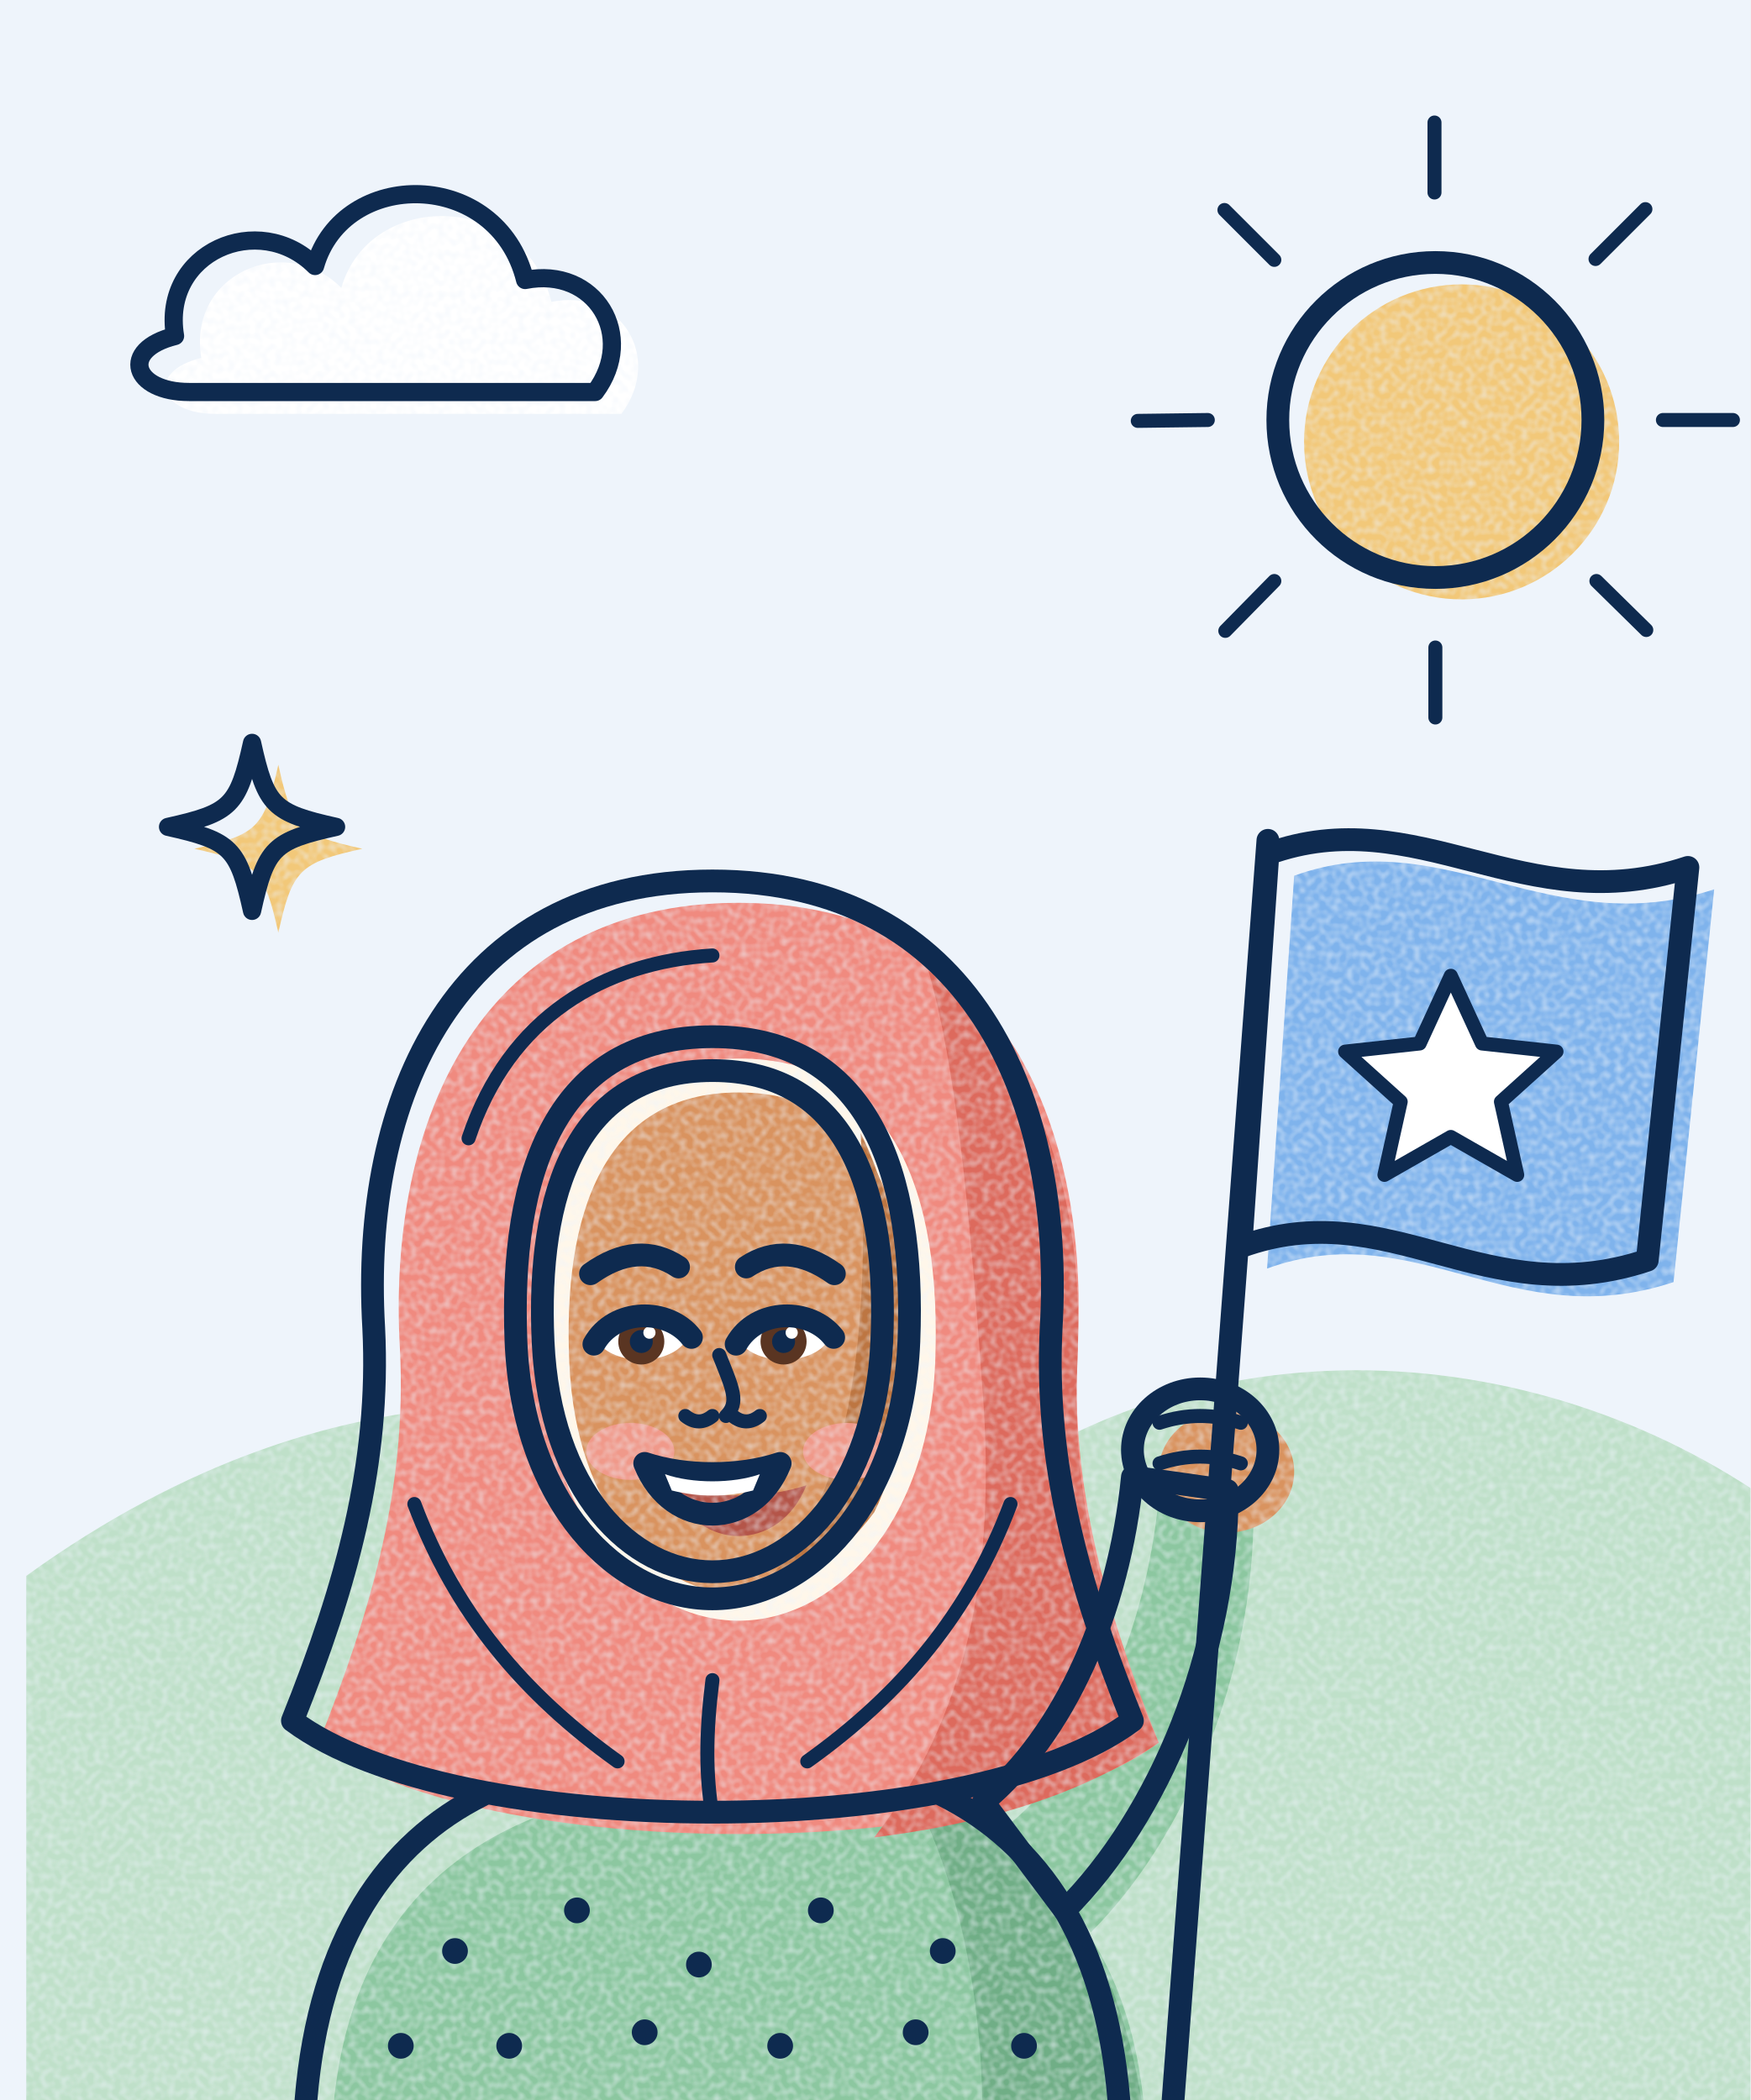
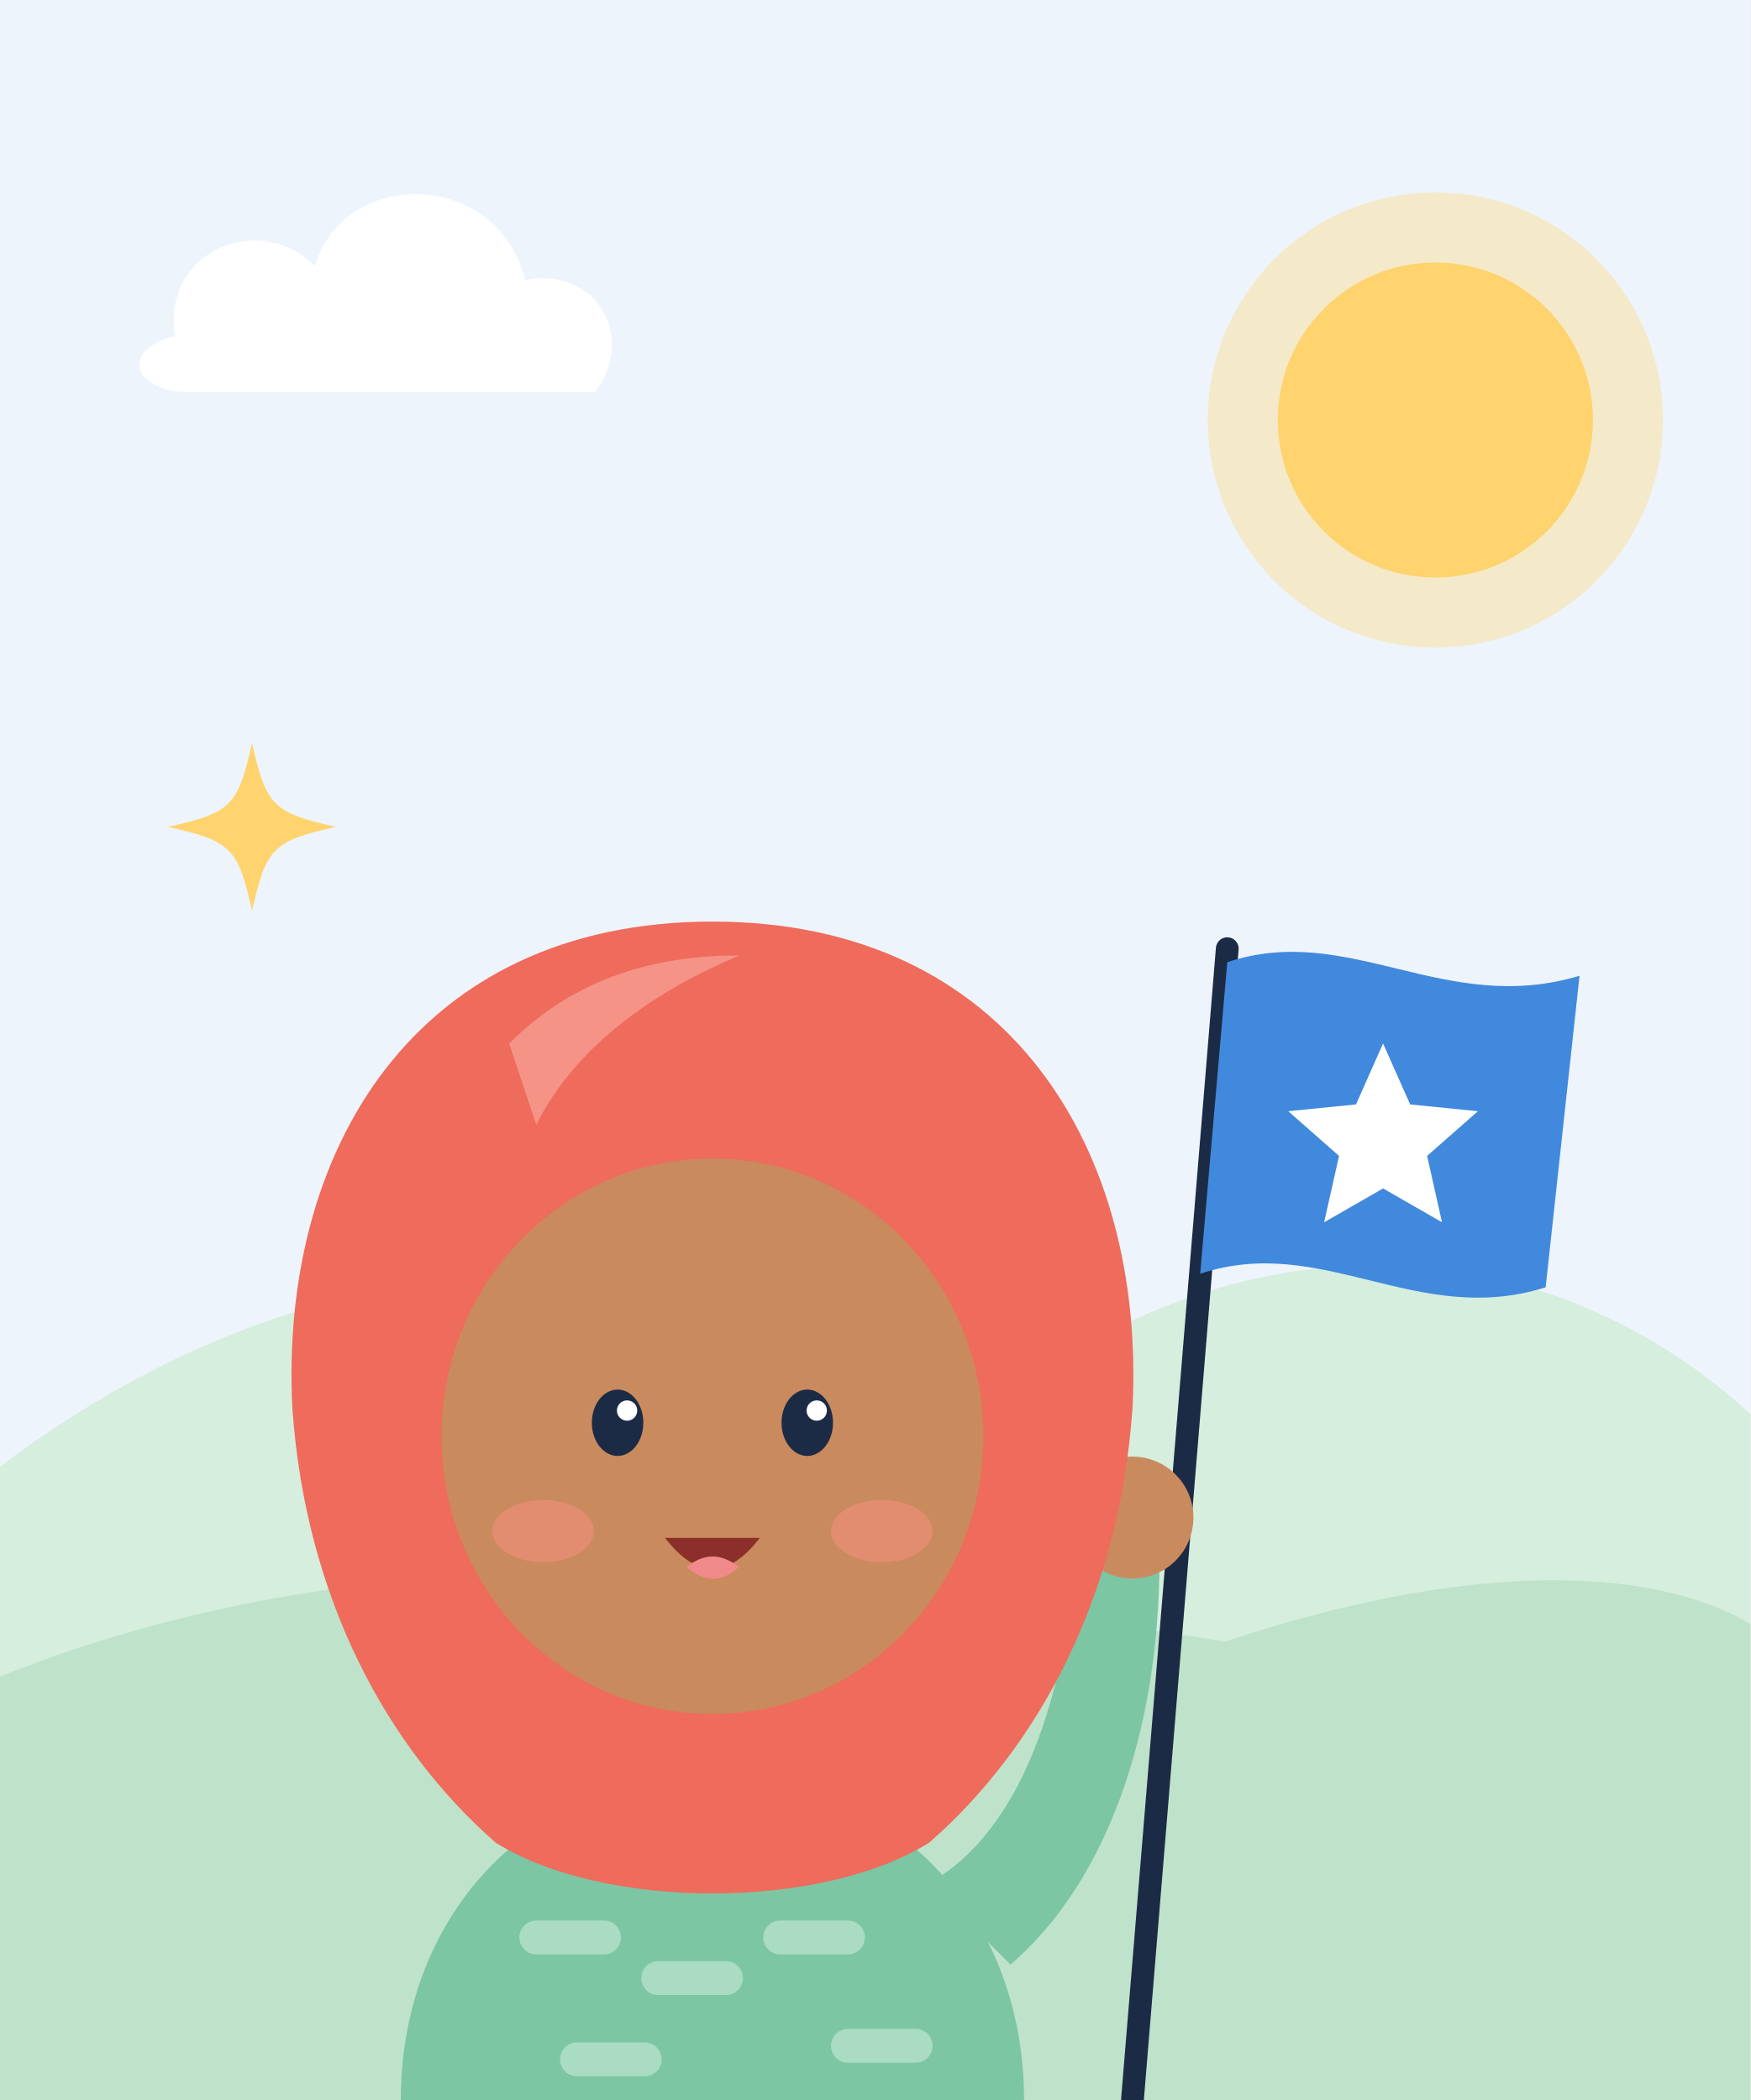
<svg xmlns="http://www.w3.org/2000/svg" viewBox="0 0 200 240" preserveAspectRatio="xMidYMid slice">
-   <defs>
-     <filter id="grain" x="0" y="0" width="100%" height="100%">
-       <feTurbulence type="fractalNoise" baseFrequency="1.3" numOctaves="1" seed="7" result="n" />
-       <feColorMatrix in="n" type="matrix" values="0 0 0 0 0  0 0 0 0 0  0 0 0 0 0  -1.1 0 0 0 1.42" result="m" />
-       <feComposite in="SourceGraphic" in2="m" operator="in" />
-     </filter>
-   </defs>
  <rect width="100%" height="100%" fill="#eef4fb" />
-   <g transform="translate(3 2.5)" filter="url(#grain)">
-     <g transform="translate(164.0 48.0)">
-       <circle cx="0" cy="0" r="18" fill="#f2c879" />
-     </g>
-     <g transform="translate(20.0 38.4)">
-       <path transform="scale(0.8)" d="M0 0 C -2 -12 12 -18 20 -10 C 24 -24 46 -24 50 -8 C 60 -10 66 0 60 8 L 2 8 C -6 8 -8 2 0 0 Z" fill="#ffffff" />
-     </g>
-     <path d="M0 177.6 C 36.0 151.6 72.0 153.6 104.0 171.6 C 132.0 147.6 172.0 149.6 200.0 169.6 V 999 H 0 Z" fill="#bfe0c9" />
-     <g transform="translate(4.0 85.2) scale(0.774)">
-       <path d="M40 200 C 42 168 62 150 100 150 C 138 150 158 168 160 200 Z" fill="#8cc7a0" />
-     </g>
-     <g transform="translate(4.0 85.2) scale(0.774)">
-       <path d="M140 156 C 152 146 160 128 162 108 L 176 110 C 176 134 166 158 152 172 Z" fill="#8cc7a0" />
-     </g>
-     <g transform="translate(4.0 85.2) scale(0.774)">
-       <path d="M182 16 C 204 8 220 26 244 18 L 238 76 C 214 84 200 66 178 74 Z" fill="#7fb3ec" />
-     </g>
-     <g transform="translate(4.0 85.2) scale(0.774)">
-       <ellipse cx="172" cy="104" rx="10" ry="9" fill="#d9935f" />
-     </g>
-     <g transform="translate(4.0 85.2) scale(0.774)">
-       <path d="M126 152 C 144 158 156 172 160 200 L 136 200 C 136 180 132 164 126 152 Z" fill="#6fae86" />
-     </g>
-     <g transform="translate(4.0 85.2) scale(0.774)">
-       <path d="M100 20 C 62 20 48 52 50 86 C 51 106 46 124 38 144 C 62 162 138 162 162 144 C 154 124 149 106 150 86 C 152 52 138 20 100 20 Z" fill="#f08a7f" />
-     </g>
-     <g transform="translate(4.0 85.2) scale(0.774)">
-       <path d="M128 30 C 146 44 151 66 150 88 C 149 108 154 126 162 144 C 150 152 136 156 120 158 C 134 140 138 118 136 92 C 134 64 132 44 128 30 Z" fill="#dd6a5d" />
-     </g>
-     <g transform="translate(4.0 85.2) scale(0.774)">
-       <path d="M100 43 C 77 43 70 63 71 88 C 72 112 86 126 100 126 C 114 126 128 112 129 88 C 130 63 123 43 100 43 Z" fill="#fff7ea" />
-     </g>
-     <g transform="translate(4.0 85.2) scale(0.774)">
-       <path d="M100 48 C 80 48 74 66 75 88 C 76 110 88 122 100 122 C 112 122 124 110 125 88 C 126 66 120 48 100 48 Z" fill="#d9935f" />
-     </g>
-     <g transform="translate(4.0 85.2) scale(0.774)">
-       <path d="M118 54 C 126 70 127 96 120 110 C 114 118 108 121 102 122 C 114 112 120 92 118 54 Z" fill="#bd7642" />
-     </g>
-     <g transform="translate(4.0 85.2) scale(0.774)">
-       <ellipse cx="84" cy="101" rx="6.5" ry="4.2" fill="#f0998a" />
-     </g>
-     <g transform="translate(4.0 85.2) scale(0.774)">
-       <ellipse cx="116" cy="101" rx="6.5" ry="4.2" fill="#f0998a" />
-     </g>
-     <g transform="translate(4.0 85.2) scale(0.774)">
-       <path d="M90 106 C 94 116 106 116 110 106 C 104 108 96 108 90 106 Z" fill="#b4554a" />
-     </g>
-     <g transform="translate(28.8 94.5)">
-       <path transform="scale(0.8)" d="M0 -12 C 2 -3 3 -2 12 0 C 3 2 2 3 0 12 C -2 3 -3 2 -12 0 C -3 -2 -2 -3 0 -12 Z" fill="#f2c879" />
-     </g>
+   <g transform="translate(164.0 48.0)">
+     <circle r="26" opacity=".35" fill="#ffd36e" />
  </g>
-   <g stroke-linecap="round" stroke-linejoin="round" vector-effect="non-scaling-stroke">
-     <g transform="translate(164.0 48.0)">
-       <circle cx="0" cy="0" r="18" fill="none" stroke="#0e2a4f" stroke-width="2.60" />
-     </g>
-     <g transform="translate(164.0 48.0)">
-       <path d="M26.0 0.0 L34.0 0.0 M18.4 18.4 L24.1 24.0 M0.0 26.0 L0.0 34.0 M-18.4 18.4 L-24.0 24.1 M-26.0 0.0 L-34.0 0.1 M-18.4 -18.3 L-24.1 -24.0 M-0.1 -26.0 L-0.1 -34.0 M18.3 -18.4 L24.0 -24.1 " fill="none" stroke="#0e2a4f" stroke-width="1.60" />
-     </g>
-     <g transform="translate(20.0 38.4)">
-       <path transform="scale(0.8)" d="M0 0 C -2 -12 12 -18 20 -10 C 24 -24 46 -24 50 -8 C 60 -10 66 0 60 8 L 2 8 C -6 8 -8 2 0 0 Z" fill="none" stroke="#0e2a4f" stroke-width="2.60" />
-     </g>
-     <g transform="translate(4.0 85.2) scale(0.774)">
-       <path d="M40 200 C 42 176 52 162 66 155 M160 200 C 158 176 148 162 134 155" fill="none" stroke="#0e2a4f" stroke-width="3.36" />
-     </g>
-     <g transform="translate(4.0 85.2) scale(0.774)">
-       <circle cx="62" cy="178" r="1.9" fill="#0e2a4f" />
-       <circle cx="80" cy="172" r="1.9" fill="#0e2a4f" />
-       <circle cx="98" cy="180" r="1.9" fill="#0e2a4f" />
-       <circle cx="116" cy="172" r="1.9" fill="#0e2a4f" />
-       <circle cx="134" cy="178" r="1.9" fill="#0e2a4f" />
-       <circle cx="70" cy="192" r="1.9" fill="#0e2a4f" />
-       <circle cx="90" cy="190" r="1.9" fill="#0e2a4f" />
-       <circle cx="110" cy="192" r="1.9" fill="#0e2a4f" />
-       <circle cx="130" cy="190" r="1.9" fill="#0e2a4f" />
-       <circle cx="146" cy="192" r="1.9" fill="#0e2a4f" />
-       <circle cx="54" cy="192" r="1.9" fill="#0e2a4f" />
-     </g>
-     <g transform="translate(4.0 85.2) scale(0.774)">
-       <path d="M140 156 C 152 146 160 128 162 108 L 176 110 C 176 134 166 158 152 172 Z" fill="none" stroke="#0e2a4f" stroke-width="3.36" />
-     </g>
-     <g transform="translate(4.0 85.2) scale(0.774)">
-       <path d="M168 200 L 182 14" fill="none" stroke="#0e2a4f" stroke-width="3.36" />
-     </g>
-     <g transform="translate(4.0 85.2) scale(0.774)">
-       <path d="M182 16 C 204 8 220 26 244 18 L 238 76 C 214 84 200 66 178 74 Z" fill="none" stroke="#0e2a4f" stroke-width="3.36" />
-     </g>
-     <g transform="translate(4.0 85.2) scale(0.774)">
-       <path d="M209 34 l4.6 10 11 1.2 -8.2 7.4 2.4 10.8 -9.8 -5.6 -9.8 5.6 2.4 -10.8 -8.2 -7.4 11 -1.2 z" fill="#fff" />
-     </g>
-     <g transform="translate(4.0 85.2) scale(0.774)">
-       <path d="M209 34 l4.6 10 11 1.2 -8.2 7.4 2.4 10.8 -9.8 -5.6 -9.8 5.6 2.4 -10.8 -8.2 -7.4 11 -1.2 z" fill="none" stroke="#0e2a4f" stroke-width="2.07" />
-     </g>
-     <g transform="translate(4.0 85.2) scale(0.774)">
-       <ellipse cx="172" cy="104" rx="10" ry="9" fill="none" stroke="#0e2a4f" stroke-width="3.36" />
-     </g>
-     <g transform="translate(4.0 85.2) scale(0.774)">
-       <path d="M166 100 q6 -2 12 0 M166 106 q6 -2 12 0" fill="none" stroke="#0e2a4f" stroke-width="2.07" />
-     </g>
-     <g transform="translate(4.0 85.2) scale(0.774)">
-       <path d="M100 20 C 62 20 48 52 50 86 C 51 106 46 124 38 144 C 62 162 138 162 162 144 C 154 124 149 106 150 86 C 152 52 138 20 100 20 Z" fill="none" stroke="#0e2a4f" stroke-width="3.36" />
-     </g>
-     <g transform="translate(4.0 85.2) scale(0.774)">
-       <path d="M56 112 C 62 128 72 140 86 150 M144 112 C 138 128 128 140 114 150 M100 138 C 99 146 99 152 100 158" fill="none" stroke="#0e2a4f" stroke-width="2.07" />
-     </g>
-     <g transform="translate(4.0 85.2) scale(0.774)">
-       <path d="M64 58 C 70 40 84 32 100 31" fill="none" stroke="#0e2a4f" stroke-width="2.07" />
-     </g>
-     <g transform="translate(4.0 85.2) scale(0.774)">
-       <path d="M100 43 C 77 43 70 63 71 88 C 72 112 86 126 100 126 C 114 126 128 112 129 88 C 130 63 123 43 100 43 Z" fill="none" stroke="#0e2a4f" stroke-width="3.36" />
-     </g>
-     <g transform="translate(4.0 85.2) scale(0.774)">
-       <path d="M100 48 C 80 48 74 66 75 88 C 76 110 88 122 100 122 C 112 122 124 110 125 88 C 126 66 120 48 100 48 Z" fill="none" stroke="#0e2a4f" stroke-width="3.36" />
-     </g>
-     <g transform="translate(4.0 85.2) scale(0.774)">
-       <path d="M82 78 q7 -5 13 -1 M105 77 q6 -4 13 1" fill="none" stroke="#0e2a4f" stroke-width="3.36" />
-     </g>
-     <g transform="translate(4.0 85.2) scale(0.774)">
-       <path d="M83.0 88 C 85.5 83.4 93.5 83.4 96.0 88 C 93.5 91.6 85.5 91.6 83.0 88 Z" fill="#fff" />
-     </g>
-     <g transform="translate(4.0 85.2) scale(0.774)">
-       <circle cx="89.5" cy="88" r="3.4" fill="#5a3522" />
-     </g>
-     <g transform="translate(4.0 85.2) scale(0.774)">
-       <circle cx="89.5" cy="88" r="1.7" fill="#0e2a4f" />
-     </g>
-     <g transform="translate(4.0 85.2) scale(0.774)">
-       <circle cx="90.7" cy="86.7" r="0.9" fill="#fff" />
-     </g>
-     <g transform="translate(4.0 85.2) scale(0.774)">
-       <path d="M82.5 88.4 C 85.5 83 93.5 83 96.9 87.4" fill="none" stroke="#0e2a4f" stroke-width="3.36" />
-     </g>
-     <g transform="translate(4.0 85.2) scale(0.774)">
-       <path d="M104.0 88 C 106.5 83.4 114.5 83.4 117.0 88 C 114.5 91.6 106.5 91.6 104.0 88 Z" fill="#fff" />
-     </g>
-     <g transform="translate(4.0 85.2) scale(0.774)">
-       <circle cx="110.5" cy="88" r="3.4" fill="#5a3522" />
-     </g>
-     <g transform="translate(4.0 85.2) scale(0.774)">
-       <circle cx="110.5" cy="88" r="1.7" fill="#0e2a4f" />
-     </g>
-     <g transform="translate(4.0 85.2) scale(0.774)">
-       <circle cx="111.7" cy="86.7" r="0.9" fill="#fff" />
-     </g>
-     <g transform="translate(4.0 85.2) scale(0.774)">
-       <path d="M103.5 88.4 C 106.5 83 114.5 83 117.9 87.4" fill="none" stroke="#0e2a4f" stroke-width="3.36" />
-     </g>
-     <g transform="translate(4.0 85.2) scale(0.774)">
-       <path d="M101 90 C 103 95 104 97 102 99 M96 99 q2 1.6 4 0 M103 99 q2 1.6 4 0" fill="none" stroke="#0e2a4f" stroke-width="2.07" />
-     </g>
-     <g transform="translate(4.0 85.2) scale(0.774)">
-       <path d="M90 106 C 94 116 106 116 110 106 C 104 108 96 108 90 106 Z" fill="none" stroke="#0e2a4f" stroke-width="3.36" />
-     </g>
-     <g transform="translate(4.0 85.2) scale(0.774)">
-       <path d="M93 107.6 C 97 109 103 109 107 107.6 L 106 110 C 102 111 98 111 94 110 Z" fill="#fff" />
-     </g>
-     <g transform="translate(28.8 94.5)">
-       <path transform="scale(0.8)" d="M0 -12 C 2 -3 3 -2 12 0 C 3 2 2 3 0 12 C -2 3 -3 2 -12 0 C -3 -2 -2 -3 0 -12 Z" fill="none" stroke="#0e2a4f" stroke-width="2.60" />
-     </g>
+   <g transform="translate(164.0 48.0)">
+     <circle r="18" fill="#ffd36e" />
+   </g>
+   <g transform="translate(20.0 38.4)">
+     <path transform="scale(0.8)" d="M0 0 C -2 -12 12 -18 20 -10 C 24 -24 46 -24 50 -8 C 60 -10 66 0 60 8 L 2 8 C -6 8 -8 2 0 0 Z" fill="#ffffff" />
+   </g>
+   <path d="M0 167.6 C 40.0 137.6 80.0 141.6 110 163.6 C 140.0 137.6 176.0 139.6 200.0 161.6 V 999 H 0 Z" fill="#d6eedd" />
+   <path d="M0 191.6 C 50.0 171.6 100.0 181.6 140.0 187.6 C 170.0 177.6 190.0 179.6 200.0 185.6 V 999 H 0 Z" fill="#bfe3ca" />
+   <g transform="translate(4.0 85.2) scale(0.774)">
+     <path d="M54 200 C 54 172 74 152 100 152 C 126 152 146 172 146 200 Z" fill="#7cc6a4" />
+   </g>
+   <g transform="translate(4.0 85.2) scale(0.774)">
+     <path d="M74 176 h10 M92 182 h10 M110 176 h10 M120 192 h10 M80 194 h10" stroke="#a9dcc3" stroke-width="5" stroke-linecap="round" fill="#a9dcc3" />
+   </g>
+   <g transform="translate(4.0 85.2) scale(0.774)">
+     <path d="M132 168 C 146 160 152 140 154 118 L 166 120 C 166 146 158 168 144 180 Z" fill="#7cc6a4" />
+   </g>
+   <g transform="translate(4.0 85.2) scale(0.774)">
+     <path d="M162 200 L 176 30" fill="none" stroke="#1c2b45" stroke-width="3.36" stroke-linecap="round" stroke-linejoin="round" />
+   </g>
+   <g transform="translate(4.0 85.2) scale(0.774)">
+     <path d="M176 32 C 194 26 208 40 228 34 L 223 80 C 204 86 190 72 172 78 Z" fill="#4189dd" />
+   </g>
+   <g transform="translate(4.0 85.2) scale(0.774)">
+     <path d="M199 44 l4 9 10 1 -7.5 6.6 2.2 9.8 -8.7 -5 -8.7 5 2.2 -9.8 -7.5 -6.6 10 -1 z" fill="#fff" />
+   </g>
+   <g transform="translate(4.0 85.2) scale(0.774)">
+     <circle cx="162" cy="114" r="9" fill="#c98a5e" />
+   </g>
+   <g transform="translate(4.0 85.2) scale(0.774)">
+     <path d="M100 26 C 56 26 36 60 38 98 C 40 126 52 148 68 162 C 84 172 116 172 132 162 C 148 148 160 126 162 98 C 164 60 144 26 100 26 Z" fill="#ef6b5b" />
+   </g>
+   <g transform="translate(4.0 85.2) scale(0.774)">
+     <path d="M70 44 C 80 34 92 31 104 31 C 92 36 80 44 74 56 Z" opacity=".9" fill="#f6988c" />
+   </g>
+   <g transform="translate(4.0 85.2) scale(0.774)">
+     <ellipse cx="100" cy="102" rx="40" ry="41" fill="#c98a5e" />
+   </g>
+   <g transform="translate(4.0 85.2) scale(0.774)">
+     <ellipse cx="86" cy="100" rx="3.8" ry="4.9" fill="#1c2b45" />
+   </g>
+   <g transform="translate(4.0 85.2) scale(0.774)">
+     <circle cx="87.4" cy="98.2" r="1.5" fill="#fff" />
+   </g>
+   <g transform="translate(4.0 85.2) scale(0.774)">
+     <ellipse cx="114" cy="100" rx="3.8" ry="4.9" fill="#1c2b45" />
+   </g>
+   <g transform="translate(4.0 85.2) scale(0.774)">
+     <circle cx="115.4" cy="98.2" r="1.5" fill="#fff" />
+   </g>
+   <g transform="translate(4.0 85.2) scale(0.774)">
+     <ellipse cx="75" cy="116" rx="7.5" ry="4.6" opacity=".55" fill="#f58f80" />
+   </g>
+   <g transform="translate(4.0 85.2) scale(0.774)">
+     <ellipse cx="125" cy="116" rx="7.5" ry="4.6" opacity=".55" fill="#f58f80" />
+   </g>
+   <g transform="translate(4.0 85.2) scale(0.774)">
+     <path d="M93 117 q7 9.1 14 0 Z" fill="#8c2f2a" />
+   </g>
+   <g transform="translate(4.0 85.2) scale(0.774)">
+     <path d="M96.2 121.3 q3.9 3.5 7.7 0 q-3.9 -3.1 -7.7 0 Z" fill="#f08a8a" />
+   </g>
+   <g transform="translate(28.8 94.5)">
+     <path transform="scale(0.8)" d="M0 -12 C 2 -3 3 -2 12 0 C 3 2 2 3 0 12 C -2 3 -3 2 -12 0 C -3 -2 -2 -3 0 -12 Z" fill="#ffd36e" />
  </g>
</svg>
